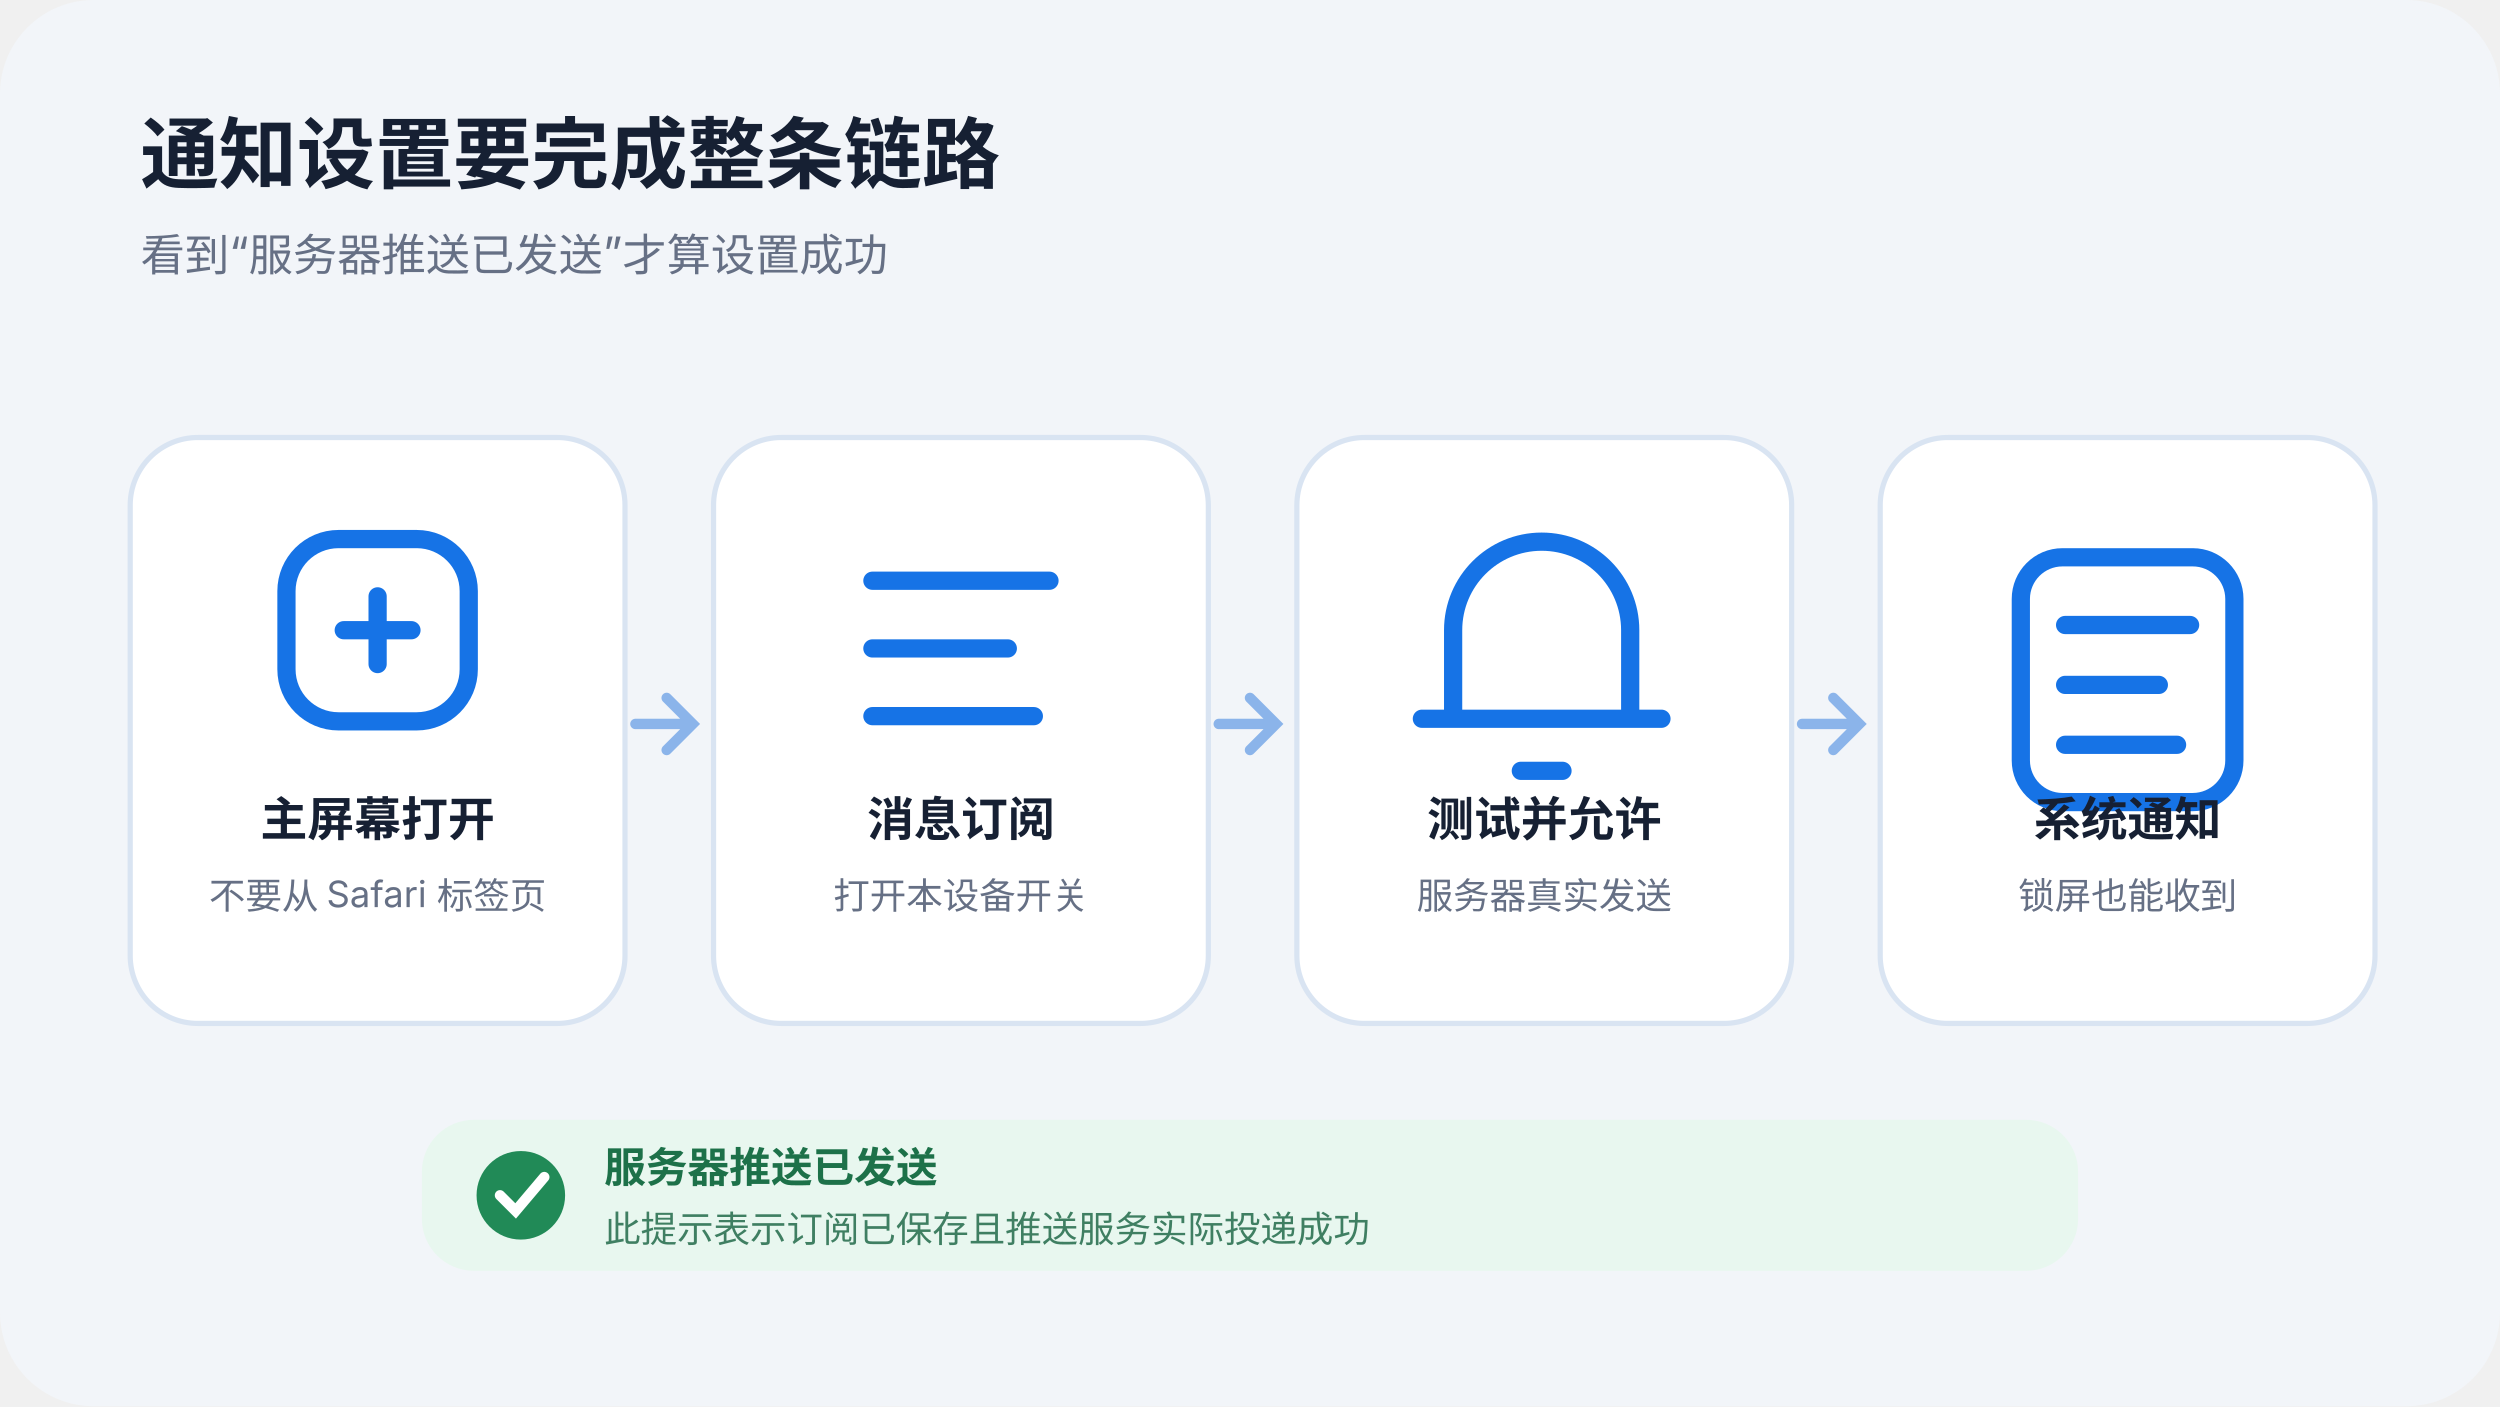
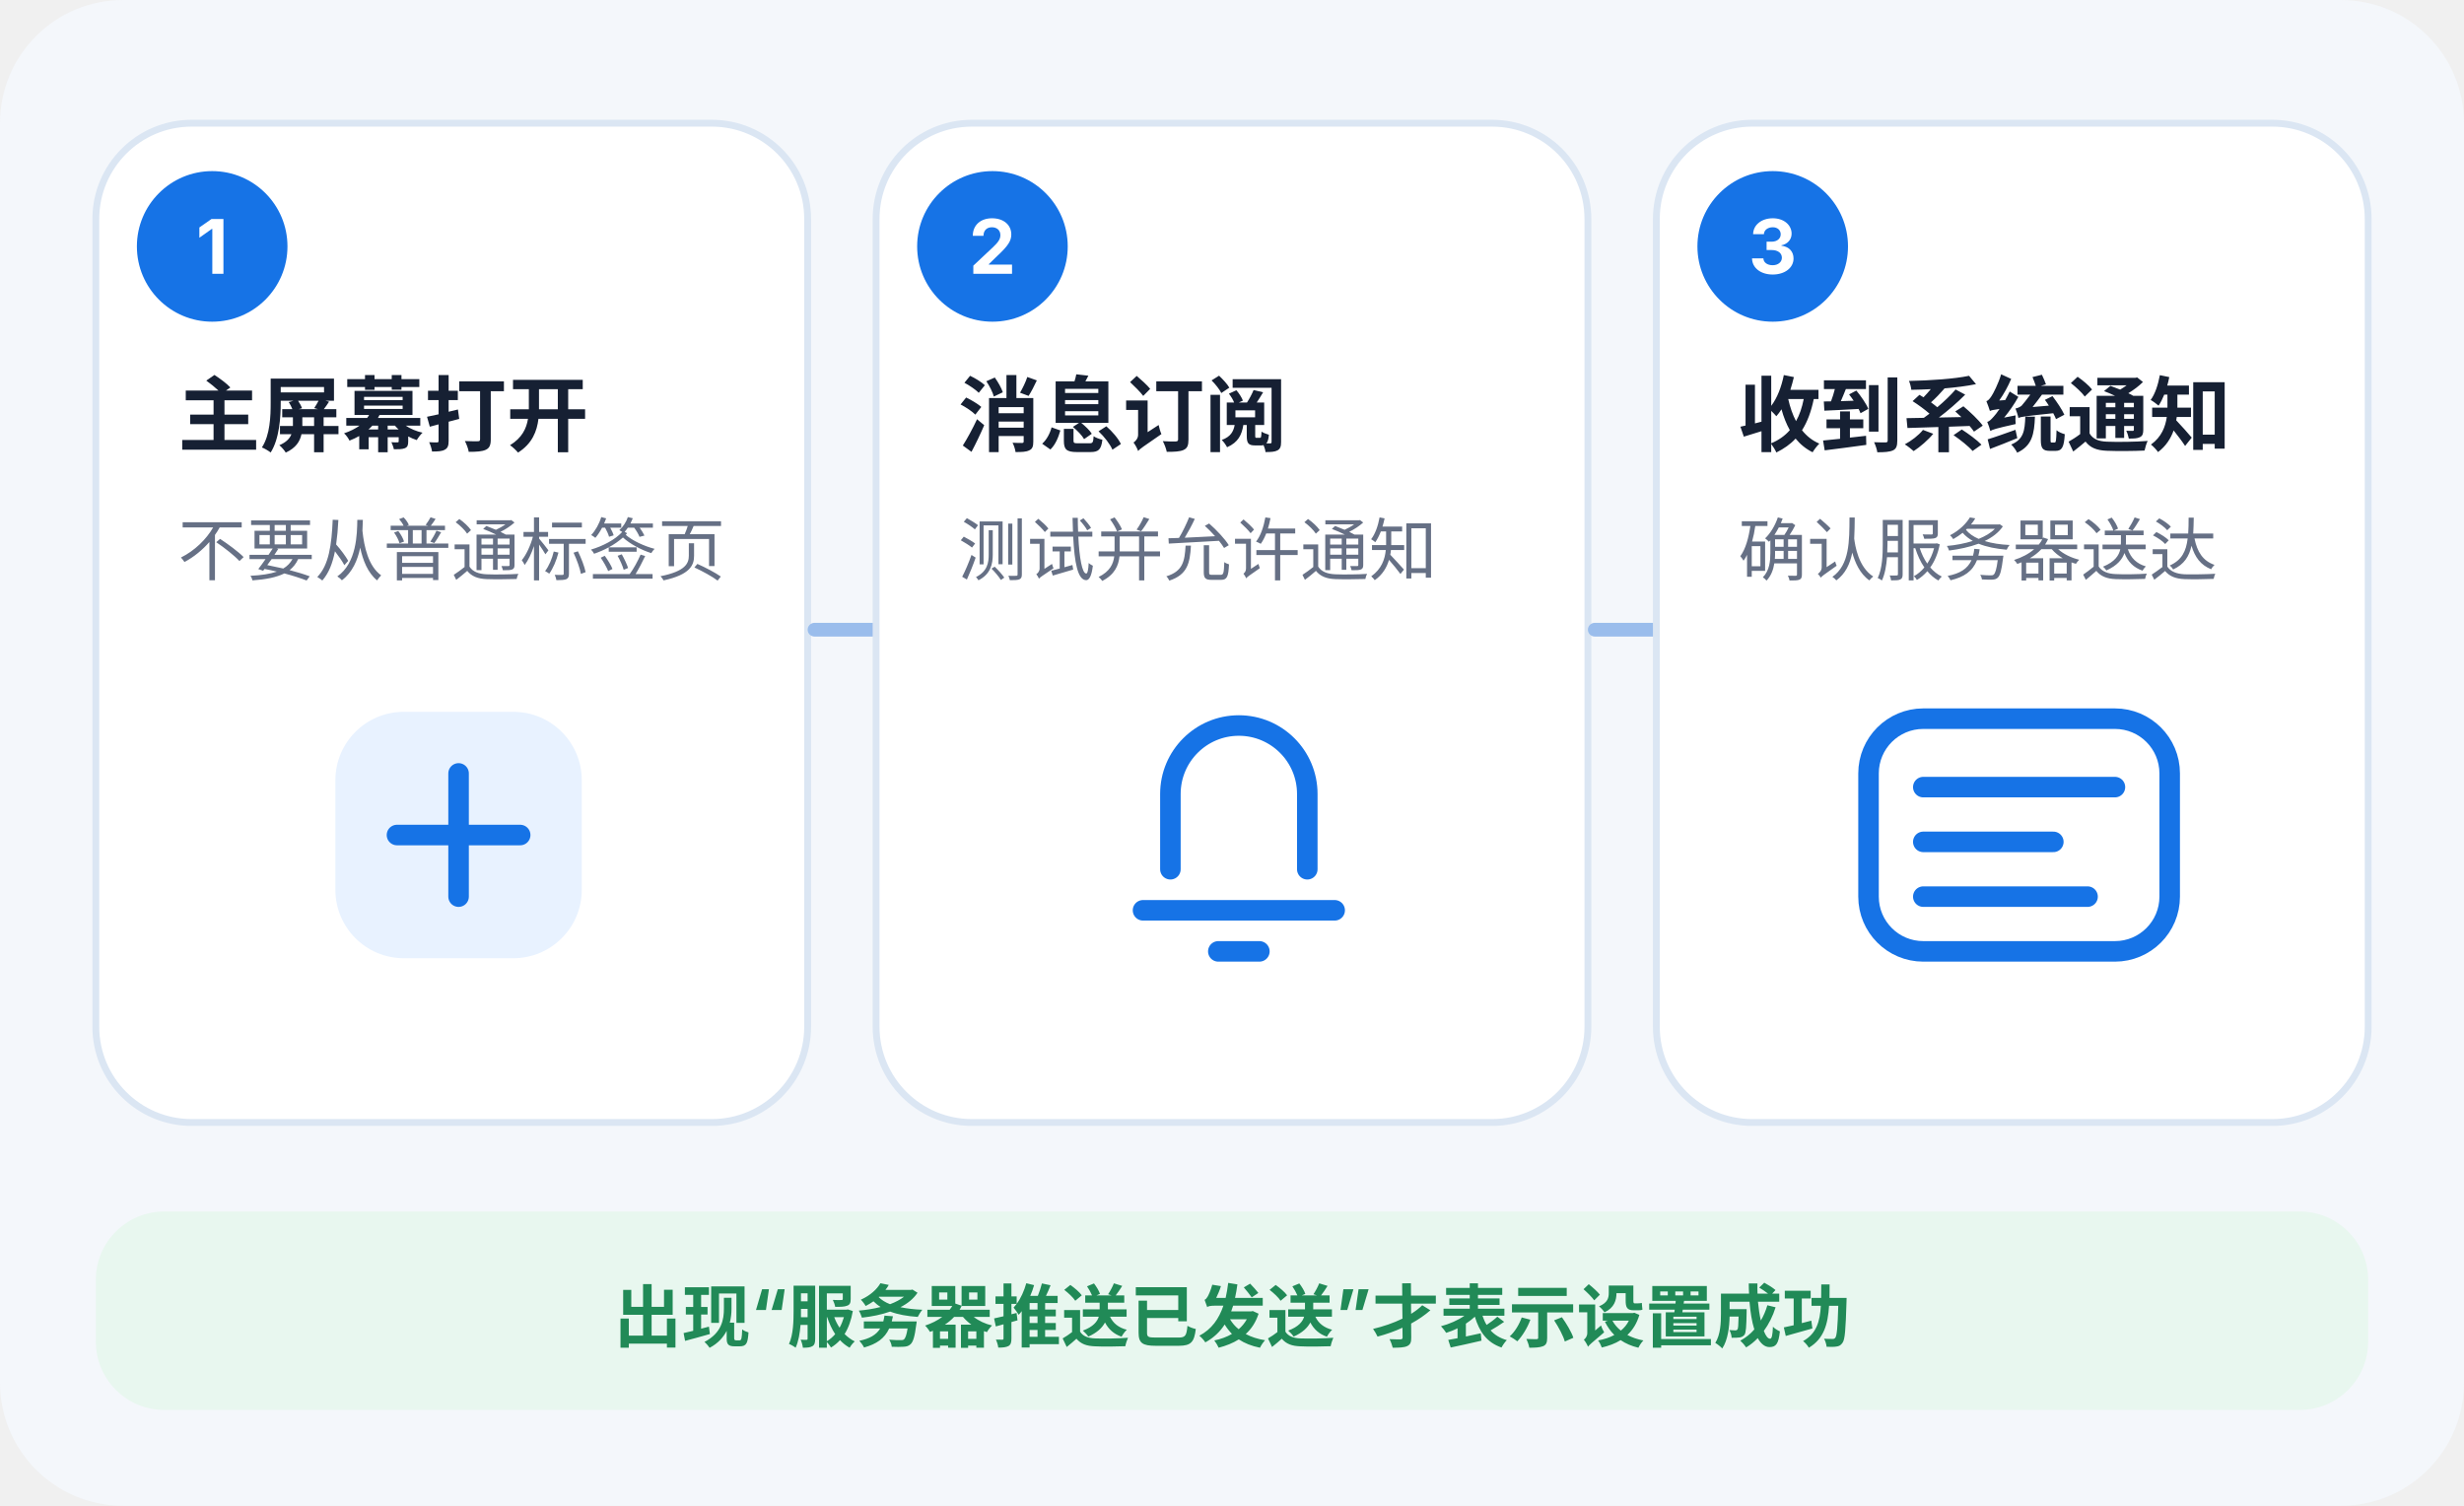
- <svg xmlns="http://www.w3.org/2000/svg" width="960" height="540" viewBox="0 0 960 540" role="img" aria-labelledby="t d">
-   <rect width="960" height="540" rx="36" fill="#f2f5f9" />
-   <g font-family="-apple-system,BlinkMacSystemFont,'PingFang SC',sans-serif">
-     <text x="54" y="70" font-size="30" font-weight="700" fill="#162033">通知设置要完成整条链路</text>
-     <text x="54" y="104" font-size="17" fill="#667085">看到“服务器推送已发送”才算设置成功</text>
-     <g fill="#fff" stroke="#d9e4f2" stroke-width="2">
-       <rect x="50" y="168" width="190" height="225" rx="26" />
-       <rect x="274" y="168" width="190" height="225" rx="26" />
-       <rect x="498" y="168" width="190" height="225" rx="26" />
-       <rect x="722" y="168" width="190" height="225" rx="26" />
-     </g>
-     <g stroke="#1673e6" stroke-width="7" fill="none" stroke-linecap="round" stroke-linejoin="round">
-       <rect x="110" y="207" width="70" height="70" rx="20" />
-       <path d="M132 242h26m-13-13v26" />
-       <path d="M335 223h68M335 249h52M335 275h62" />
-       <path d="M558 276v-34a34 34 0 0 1 68 0v34m-80 0h92M584 296h16" />
-       <rect x="776" y="214" width="82" height="94" rx="16" />
-       <path d="M793 240h48M793 263h36M793 286h43" />
-     </g>
-     <g fill="#162033" font-size="18" font-weight="650" text-anchor="middle">
-       <text x="145" y="321">主屏幕打开</text>
-       <text x="369" y="321">消息订阅</text>
-       <text x="593" y="321">测试并允许</text>
-       <text x="817" y="321">系统通知</text>
-     </g>
-     <g fill="#667085" font-size="14" text-anchor="middle">
-       <text x="145" y="349">不要从 Safari 标签页</text>
-       <text x="369" y="349">打开本设备开关</text>
-       <text x="593" y="349">服务器真实发送</text>
-       <text x="817" y="349">锁屏也能收到</text>
-     </g>
-     <g stroke="#8bb4ea" stroke-width="4" fill="none" stroke-linecap="round">
-       <path d="M244 278h22m-10-10 10 10-10 10M468 278h22m-10-10 10 10-10 10M692 278h22m-10-10 10 10-10 10" />
-     </g>
-     <rect x="162" y="430" width="636" height="58" rx="20" fill="#e8f7ef" />
-     <circle cx="200" cy="459" r="17" fill="#218a57" />
-     <path d="m192 459 6 6 11-13" stroke="#fff" stroke-width="4" fill="none" stroke-linecap="round" />
-     <text x="232" y="454" font-size="16" font-weight="650" fill="#1d7149">服务器推送已发送</text>
-     <text x="232" y="477" font-size="14" fill="#3f7f62">此提示表示订阅已保存且推送服务实际投递成功</text>
-   </g>
+ <svg xmlns="http://www.w3.org/2000/svg" viewBox="0 0 360 220" role="img" aria-labelledby="t d">
+   <style>text{font-family:-apple-system,BlinkMacSystemFont,"PingFang SC",sans-serif}.n{font-size:11px;font-weight:700;fill:#fff}.h{font-size:12px;font-weight:700;fill:#162033}.p{font-size:10px;fill:#667085}.line{stroke:#9abdec;stroke-width:2;fill:none;stroke-linecap:round;stroke-linejoin:round}.icon{stroke:#1673e6;stroke-width:3;fill:none;stroke-linecap:round;stroke-linejoin:round}</style>
+   <rect width="360" height="220" rx="18" fill="#f4f7fb" />
+   <rect x="14" y="18" width="104" height="146" rx="14" fill="#fff" stroke="#dbe6f3" />
+   <circle cx="31" cy="36" r="11" fill="#1673e6" />
+   <text class="n" x="31" y="40" text-anchor="middle">1</text>
+   <text class="h" x="26" y="65">主屏幕打开</text>
+   <text class="p" x="26" y="84">不要从普通标签页</text>
+   <rect x="49" y="104" width="36" height="36" rx="10" fill="#e8f2ff" />
+   <path class="icon" d="M58 122h18m-9-9v18" />
+   <path class="line" d="M119 92h20m-6-6 6 6-6 6" />
+   <rect x="128" y="18" width="104" height="146" rx="14" fill="#fff" stroke="#dbe6f3" />
+   <circle cx="145" cy="36" r="11" fill="#1673e6" />
+   <text class="n" x="145" y="40" text-anchor="middle">2</text>
+   <text class="h" x="140" y="65">消息订阅</text>
+   <text class="p" x="140" y="84">测试并允许通知</text>
+   <path class="icon" d="M167 133h28m-24-6v-11a10 10 0 0 1 20 0v11m-13 12h6" />
+   <path class="line" d="M233 92h20m-6-6 6 6-6 6" />
+   <rect x="242" y="18" width="104" height="146" rx="14" fill="#fff" stroke="#dbe6f3" />
+   <circle cx="259" cy="36" r="11" fill="#1673e6" />
+   <text class="n" x="259" y="40" text-anchor="middle">3</text>
+   <text class="h" x="254" y="65">收到系统通知</text>
+   <text class="p" x="254" y="84">确认服务器送达</text>
+   <rect class="icon" x="273" y="105" width="44" height="34" rx="8" />
+   <path class="icon" d="M281 115h28m-28 8h19m-19 8h24" />
+   <rect x="14" y="177" width="332" height="29" rx="10" fill="#e8f7ef" />
+   <text x="180" y="196" text-anchor="middle" font-size="10" font-weight="650" fill="#218a57">出现“服务器推送已发送”才表示设置成功</text>
</svg>
